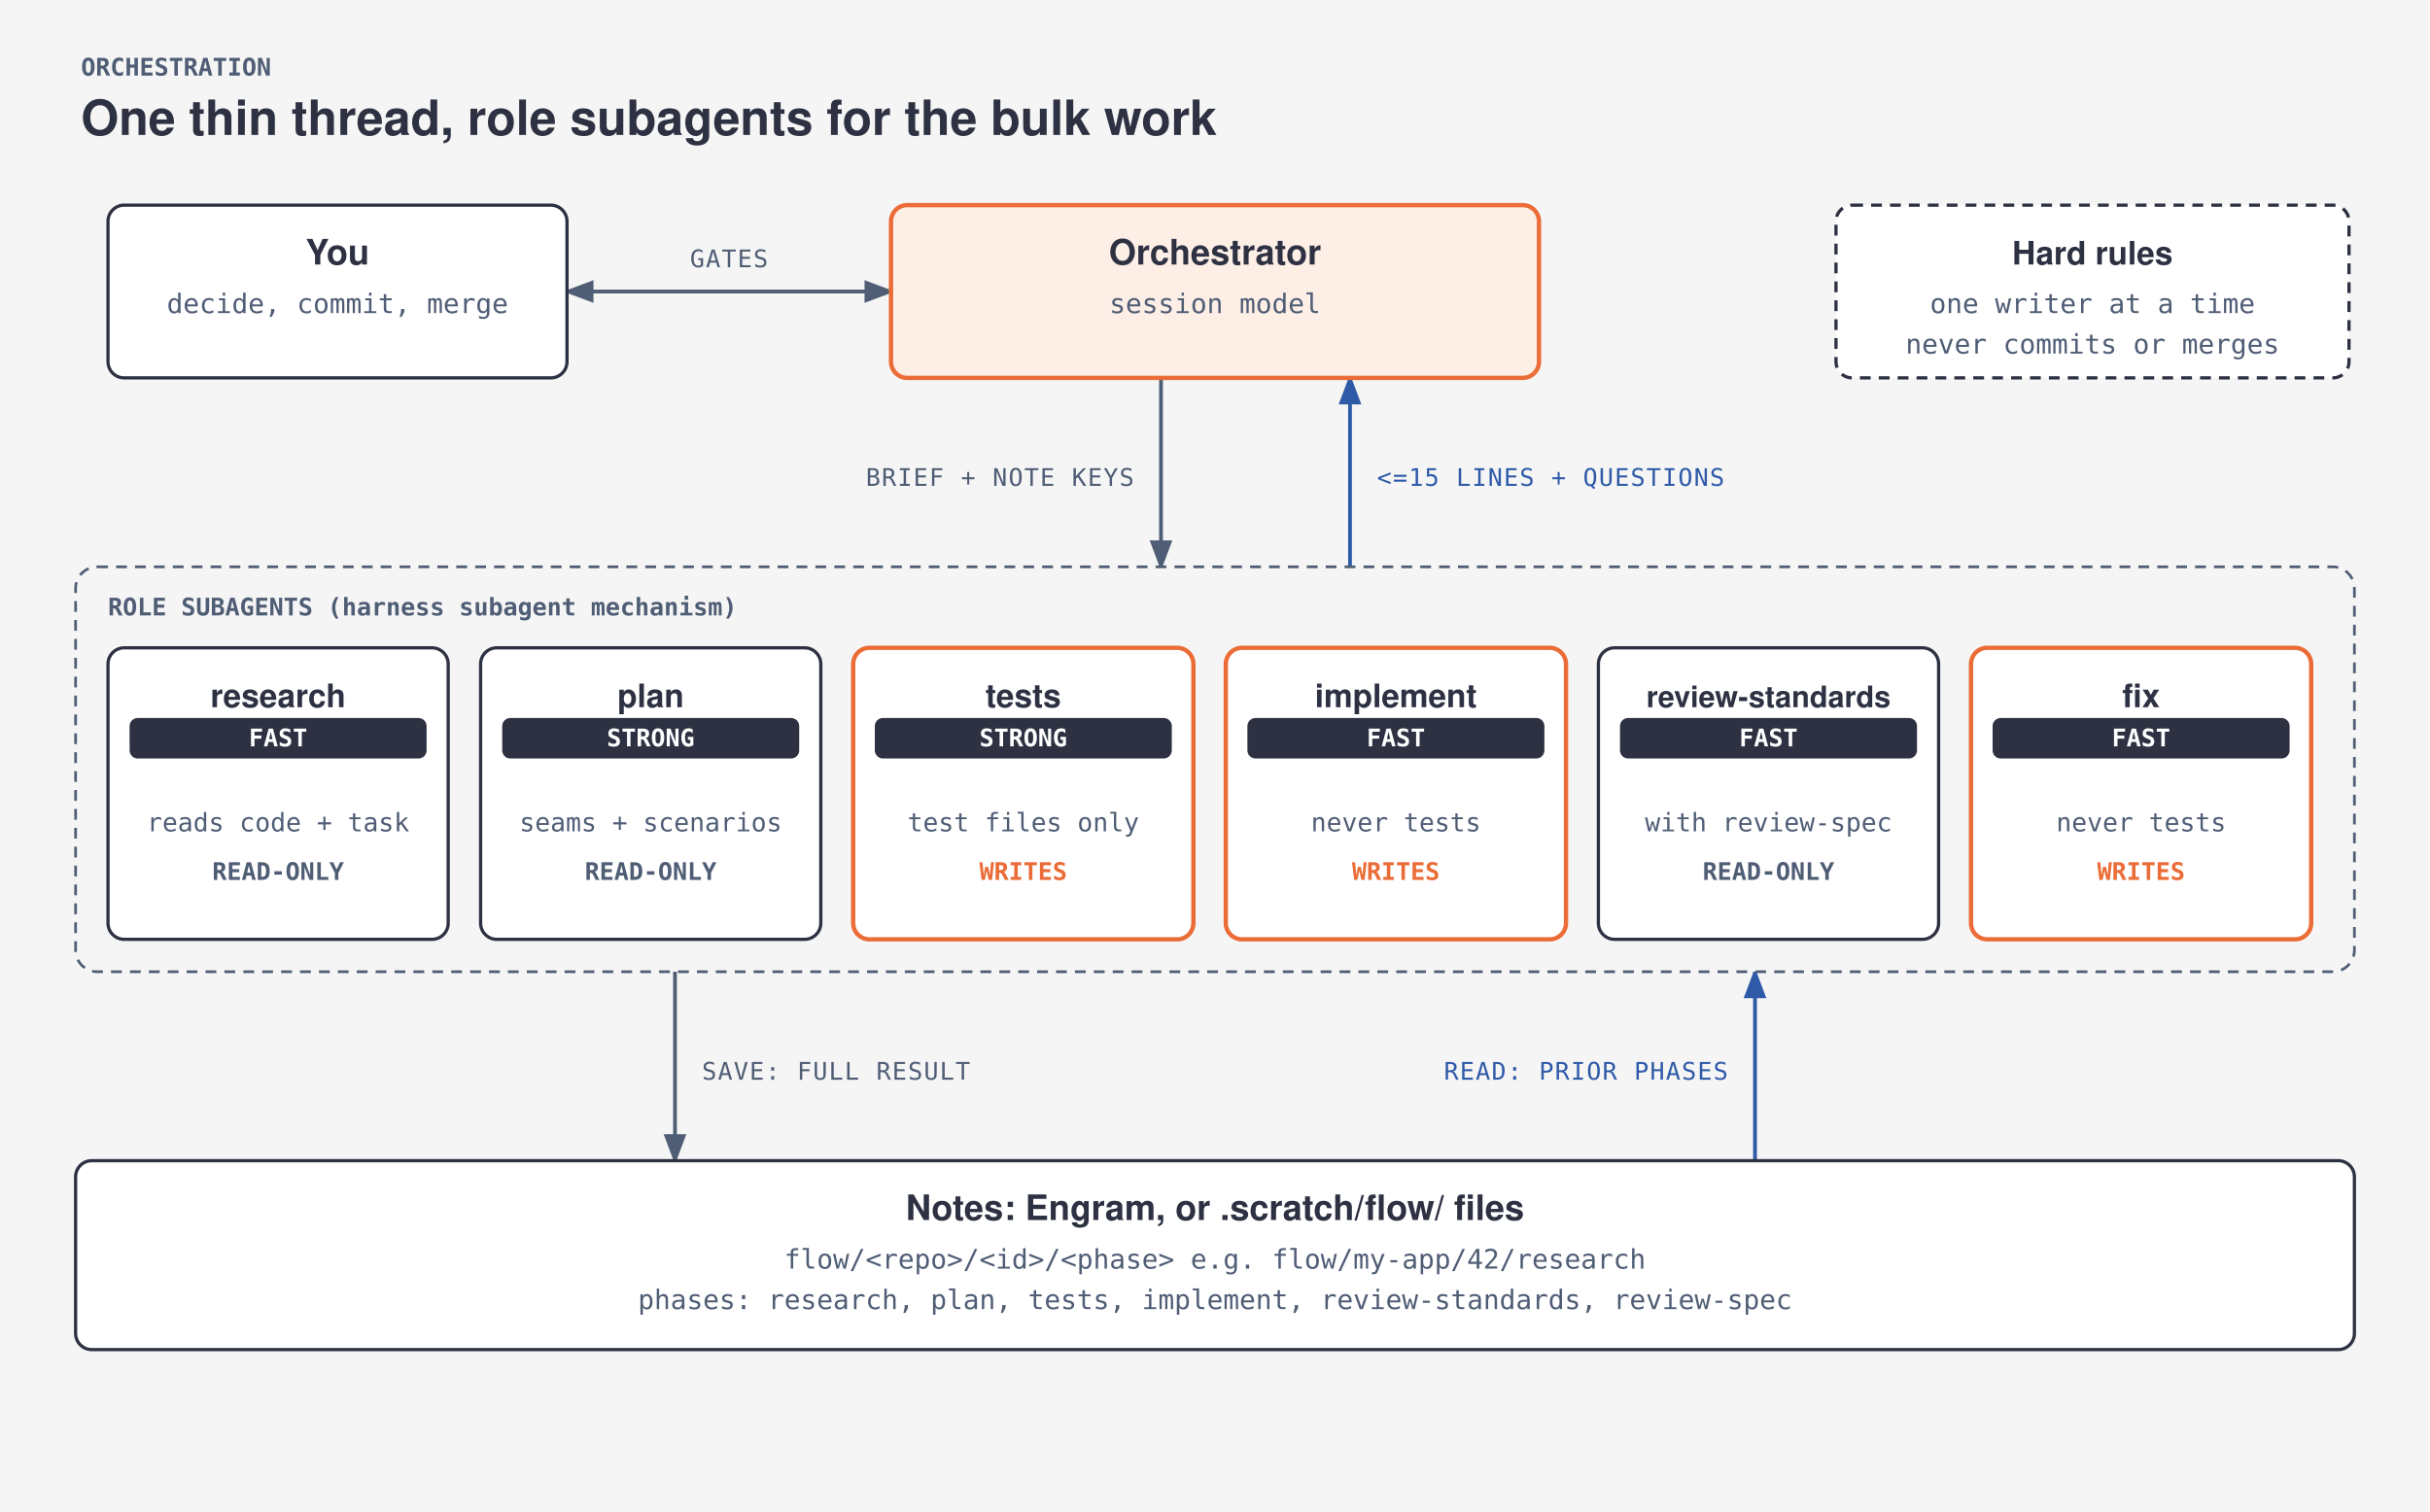
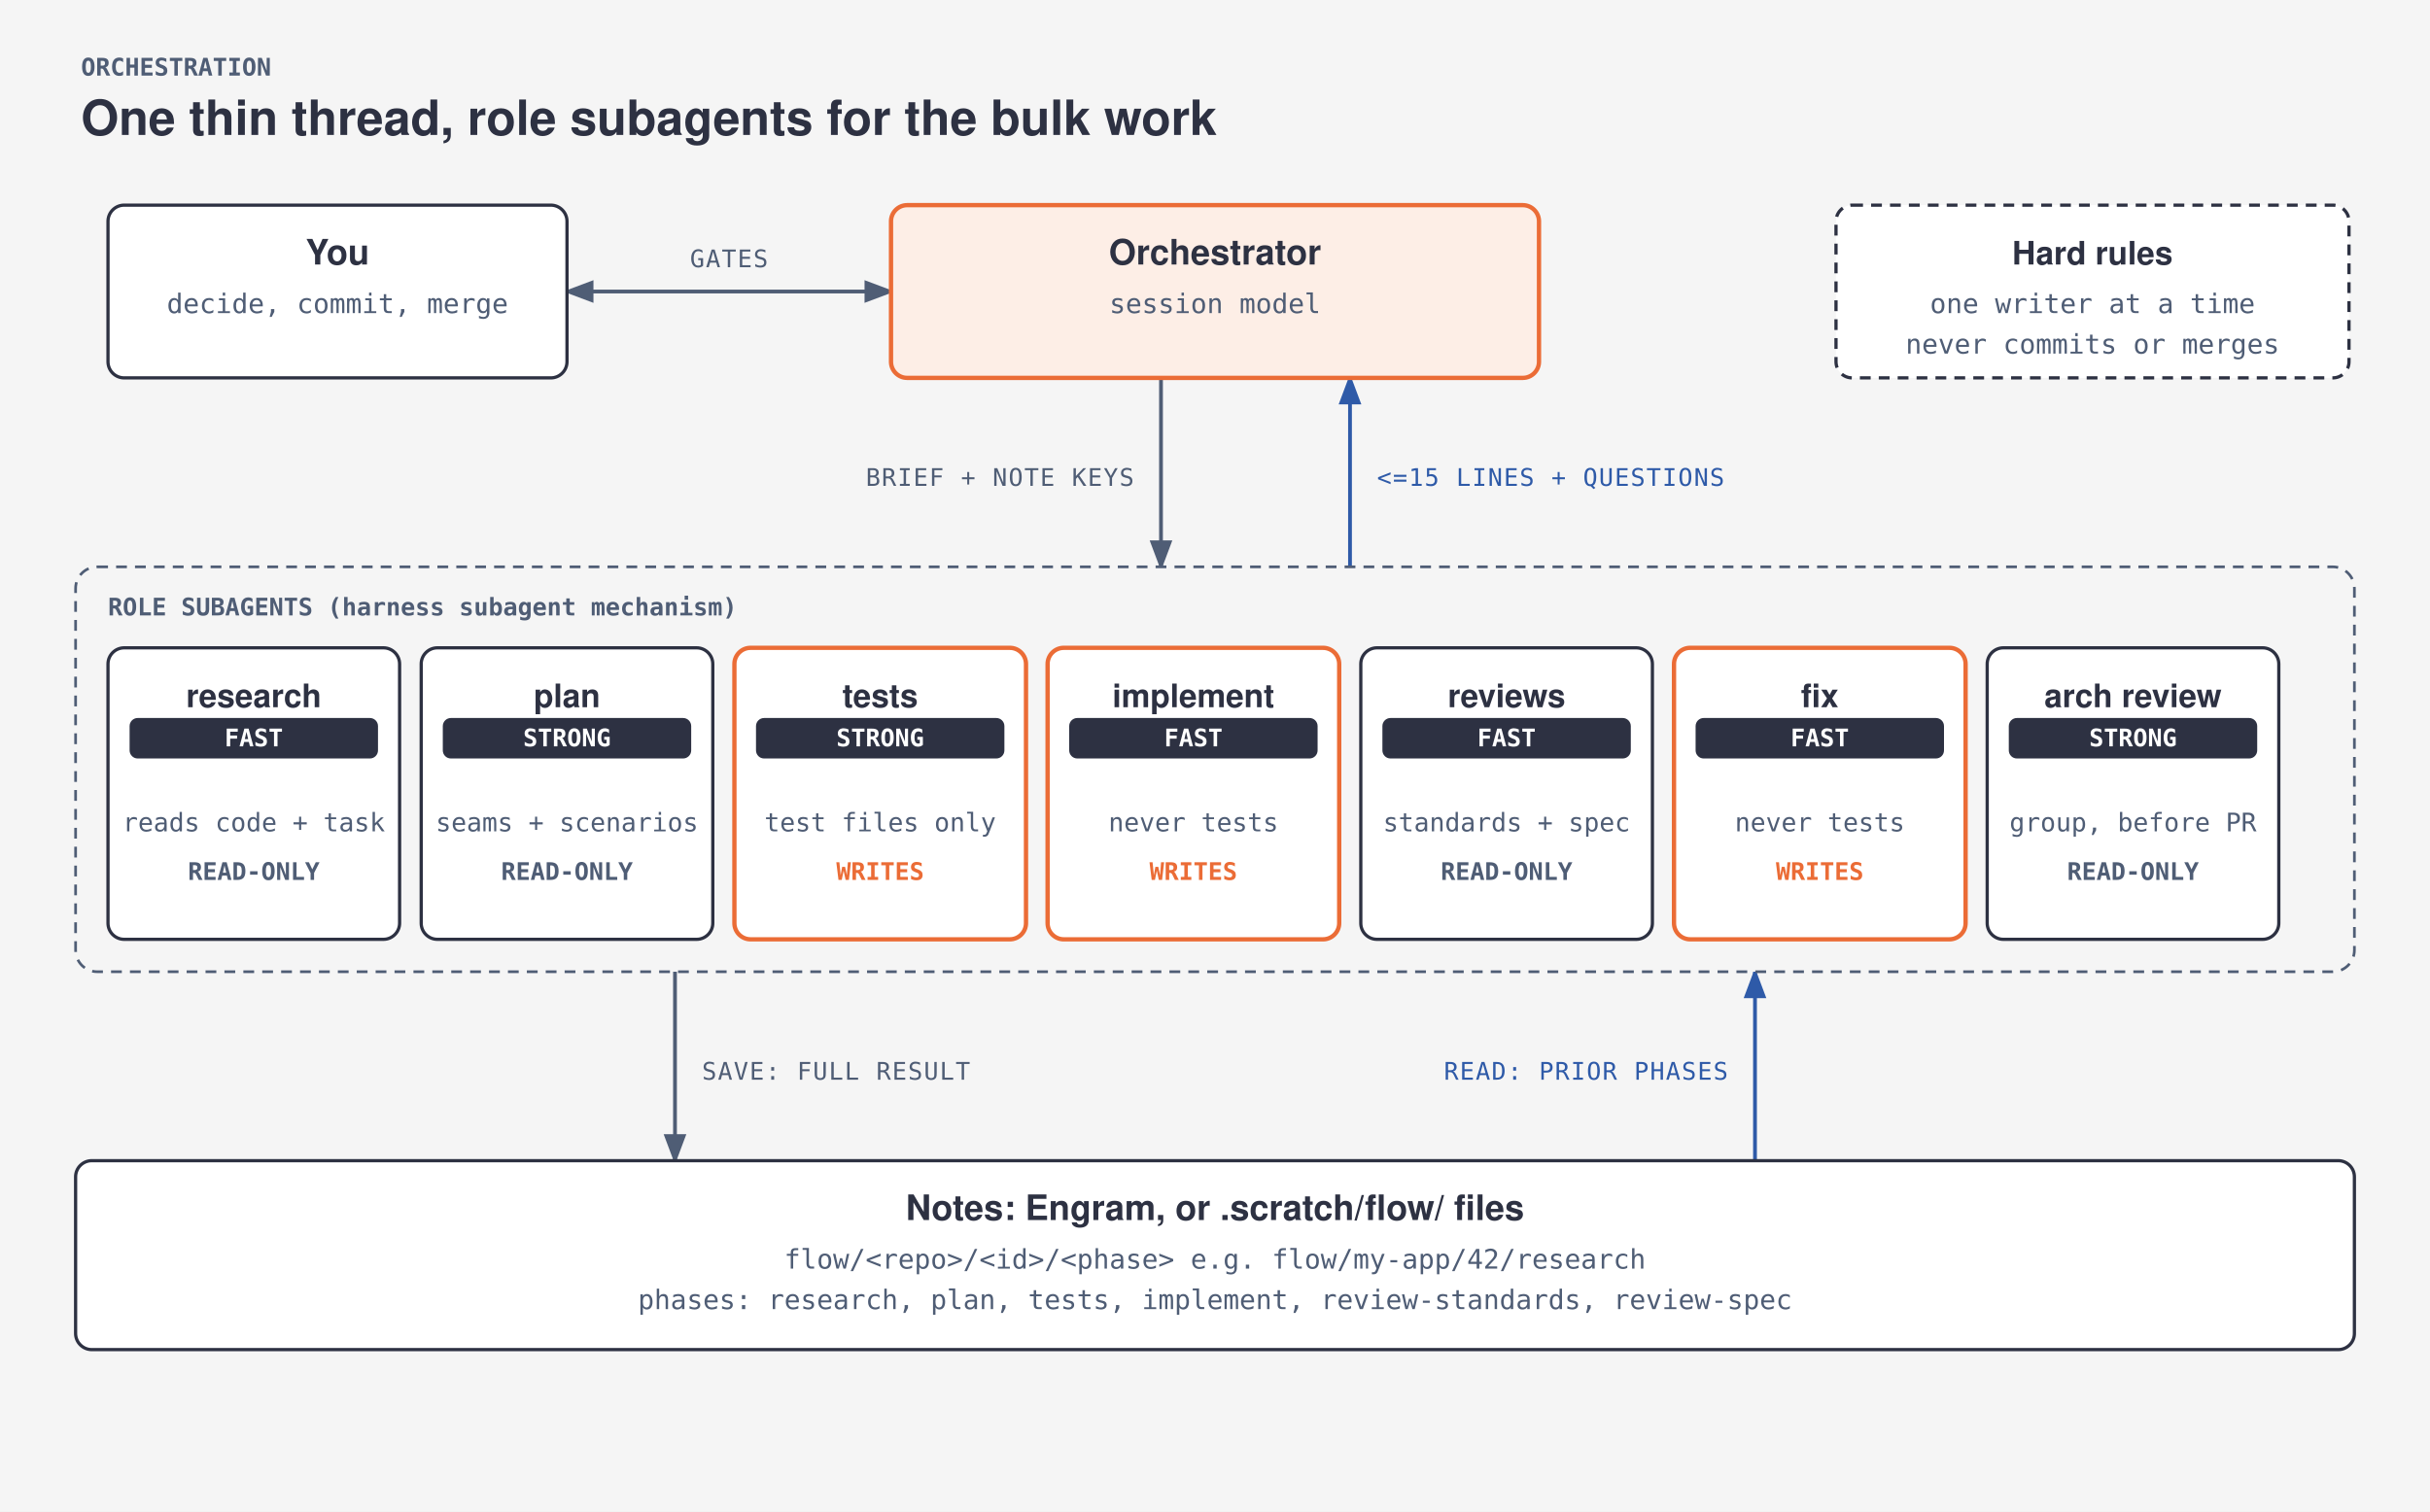
<svg xmlns="http://www.w3.org/2000/svg" viewBox="0 0 900 560" width="900" height="560" role="img" aria-labelledby="orchestrator-title orchestrator-desc">
  <defs>
    <marker id="orchestrator-a" markerWidth="8" markerHeight="6" refX="7" refY="3" orient="auto">
      <polygon points="0 0,8 3,0 6" fill="#4f5d75" />
    </marker>
    <marker id="orchestrator-as" markerWidth="8" markerHeight="6" refX="7" refY="3" orient="auto-start-reverse">
      <polygon points="0 0,8 3,0 6" fill="#4f5d75" />
    </marker>
    <marker id="orchestrator-l" markerWidth="8" markerHeight="6" refX="7" refY="3" orient="auto">
      <polygon points="0 0,8 3,0 6" fill="#2e5aa8" />
    </marker>
    <marker id="orchestrator-c" markerWidth="8" markerHeight="6" refX="7" refY="3" orient="auto">
      <polygon points="0 0,8 3,0 6" fill="#eb6c36" />
    </marker>
  </defs>
  <rect width="100%" height="100%" fill="#f5f5f5" />
  <path d="M210,108 L330,108" fill="none" stroke="#4f5d75" stroke-width="1.4" marker-end="url(#orchestrator-a)" marker-start="url(#orchestrator-as)" />
  <rect x="250.5" y="90" width="39.0" height="13" rx="2" fill="#f5f5f5" />
  <text x="270" y="99" fill="#4f5d75" font-size="9" font-family="ui-monospace,'SF Mono',Menlo,Consolas,monospace" text-anchor="middle" letter-spacing="0.05em">GATES</text>
  <path d="M430,140 L430,210" fill="none" stroke="#4f5d75" stroke-width="1.4" marker-end="url(#orchestrator-a)" />
  <rect x="310.6" y="171" width="113.4" height="13" rx="2" fill="#f5f5f5" />
  <text x="420" y="180" fill="#4f5d75" font-size="9" font-family="ui-monospace,'SF Mono',Menlo,Consolas,monospace" text-anchor="end" letter-spacing="0.05em">BRIEF + NOTE KEYS</text>
  <path d="M500,210 L500,140" fill="none" stroke="#2e5aa8" stroke-width="1.4" marker-end="url(#orchestrator-l)" />
  <rect x="506.0" y="171" width="144.4" height="13" rx="2" fill="#f5f5f5" />
  <text x="510" y="180" fill="#2e5aa8" font-size="9" font-family="ui-monospace,'SF Mono',Menlo,Consolas,monospace" text-anchor="start" letter-spacing="0.05em">&lt;=15 LINES + QUESTIONS</text>
  <path d="M250,360 L250,430" fill="none" stroke="#4f5d75" stroke-width="1.4" marker-end="url(#orchestrator-a)" />
  <rect x="256.0" y="391" width="113.4" height="13" rx="2" fill="#f5f5f5" />
  <text x="260" y="400" fill="#4f5d75" font-size="9" font-family="ui-monospace,'SF Mono',Menlo,Consolas,monospace" text-anchor="start" letter-spacing="0.05em">SAVE: FULL RESULT</text>
  <path d="M650,430 L650,360" fill="none" stroke="#2e5aa8" stroke-width="1.4" marker-end="url(#orchestrator-l)" />
  <rect x="524.4" y="391" width="119.6" height="13" rx="2" fill="#f5f5f5" />
  <text x="640" y="400" fill="#2e5aa8" font-size="9" font-family="ui-monospace,'SF Mono',Menlo,Consolas,monospace" text-anchor="end" letter-spacing="0.05em">READ: PRIOR PHASES</text>
  <text x="30" y="28" fill="#4f5d75" font-size="9" font-weight="600" font-family="ui-monospace,'SF Mono',Menlo,Consolas,monospace" text-anchor="start">ORCHESTRATION</text>
  <text x="30" y="50" fill="#2d3142" font-size="18" font-weight="700" font-family="-apple-system,'Segoe UI',Helvetica,Arial,sans-serif" text-anchor="start">One thin thread, role subagents for the bulk work</text>
  <rect x="40" y="76" width="170" height="64" rx="6" fill="#f5f5f5" />
  <rect x="40" y="76" width="170" height="64" rx="6" fill="#fff" stroke="#2d3142" stroke-width="1.2" />
  <text x="125.0" y="98" fill="#2d3142" font-size="13" font-weight="700" font-family="-apple-system,'Segoe UI',Helvetica,Arial,sans-serif" text-anchor="middle">You</text>
  <text x="125.0" y="116" fill="#4f5d75" font-size="10" font-weight="400" font-family="ui-monospace,'SF Mono',Menlo,Consolas,monospace" text-anchor="middle">decide, commit, merge</text>
  <rect x="330" y="76" width="240" height="64" rx="6" fill="#f5f5f5" />
  <rect x="330" y="76" width="240" height="64" rx="6" fill="#fdeee6" stroke="#eb6c36" stroke-width="1.6" />
  <text x="450.0" y="98" fill="#2d3142" font-size="13" font-weight="700" font-family="-apple-system,'Segoe UI',Helvetica,Arial,sans-serif" text-anchor="middle">Orchestrator</text>
  <text x="450.0" y="116" fill="#4f5d75" font-size="10" font-weight="400" font-family="ui-monospace,'SF Mono',Menlo,Consolas,monospace" text-anchor="middle">session model</text>
  <rect x="680" y="76" width="190" height="64" rx="6" fill="#f5f5f5" />
  <rect x="680" y="76" width="190" height="64" rx="6" fill="#fff" stroke="#2d3142" stroke-width="1.2" stroke-dasharray="4,3" />
  <text x="775.0" y="98" fill="#2d3142" font-size="12" font-weight="700" font-family="-apple-system,'Segoe UI',Helvetica,Arial,sans-serif" text-anchor="middle">Hard rules</text>
  <text x="775.0" y="116" fill="#4f5d75" font-size="10" font-weight="400" font-family="ui-monospace,'SF Mono',Menlo,Consolas,monospace" text-anchor="middle">one writer at a time</text>
  <text x="775.0" y="131" fill="#4f5d75" font-size="10" font-weight="400" font-family="ui-monospace,'SF Mono',Menlo,Consolas,monospace" text-anchor="middle">never commits or merges</text>
  <rect x="28" y="210" width="844" height="150" rx="8" fill="#f5f5f5" />
  <rect x="28" y="210" width="844" height="150" rx="8" fill="none" stroke="#4f5d75" stroke-width="1" stroke-dasharray="4,3" />
  <text x="40" y="228" fill="#4f5d75" font-size="9" font-weight="600" font-family="ui-monospace,'SF Mono',Menlo,Consolas,monospace" text-anchor="start">ROLE SUBAGENTS  (harness subagent mechanism)</text>
-   <rect x="40" y="240" width="126" height="108" rx="6" fill="#f5f5f5" />
-   <rect x="40" y="240" width="126" height="108" rx="6" fill="#fff" stroke="#2d3142" stroke-width="1.2" />
-   <text x="103.0" y="262" fill="#2d3142" font-size="12" font-weight="700" font-family="-apple-system,'Segoe UI',Helvetica,Arial,sans-serif" text-anchor="middle">research</text>
-   <rect x="48" y="266" width="110" height="15" rx="3" fill="#2d3142" />
-   <text x="103.0" y="276.5" fill="#fff" font-size="9" font-weight="600" font-family="ui-monospace,'SF Mono',Menlo,Consolas,monospace" text-anchor="middle">FAST</text>
-   <text x="103.0" y="308" fill="#4f5d75" font-size="9.5" font-weight="400" font-family="ui-monospace,'SF Mono',Menlo,Consolas,monospace" text-anchor="middle">reads code + task</text>
-   <text x="103.0" y="326" fill="#4f5d75" font-size="9" font-weight="700" font-family="ui-monospace,'SF Mono',Menlo,Consolas,monospace" text-anchor="middle">READ-ONLY</text>
-   <rect x="178" y="240" width="126" height="108" rx="6" fill="#f5f5f5" />
-   <rect x="178" y="240" width="126" height="108" rx="6" fill="#fff" stroke="#2d3142" stroke-width="1.2" />
-   <text x="241.0" y="262" fill="#2d3142" font-size="12" font-weight="700" font-family="-apple-system,'Segoe UI',Helvetica,Arial,sans-serif" text-anchor="middle">plan</text>
-   <rect x="186" y="266" width="110" height="15" rx="3" fill="#2d3142" />
-   <text x="241.0" y="276.5" fill="#fff" font-size="9" font-weight="600" font-family="ui-monospace,'SF Mono',Menlo,Consolas,monospace" text-anchor="middle">STRONG</text>
-   <text x="241.0" y="308" fill="#4f5d75" font-size="9.5" font-weight="400" font-family="ui-monospace,'SF Mono',Menlo,Consolas,monospace" text-anchor="middle">seams + scenarios</text>
-   <text x="241.0" y="326" fill="#4f5d75" font-size="9" font-weight="700" font-family="ui-monospace,'SF Mono',Menlo,Consolas,monospace" text-anchor="middle">READ-ONLY</text>
-   <rect x="316" y="240" width="126" height="108" rx="6" fill="#f5f5f5" />
-   <rect x="316" y="240" width="126" height="108" rx="6" fill="#fff" stroke="#eb6c36" stroke-width="1.6" />
-   <text x="379.0" y="262" fill="#2d3142" font-size="12" font-weight="700" font-family="-apple-system,'Segoe UI',Helvetica,Arial,sans-serif" text-anchor="middle">tests</text>
-   <rect x="324" y="266" width="110" height="15" rx="3" fill="#2d3142" />
-   <text x="379.0" y="276.5" fill="#fff" font-size="9" font-weight="600" font-family="ui-monospace,'SF Mono',Menlo,Consolas,monospace" text-anchor="middle">STRONG</text>
-   <text x="379.0" y="308" fill="#4f5d75" font-size="9.5" font-weight="400" font-family="ui-monospace,'SF Mono',Menlo,Consolas,monospace" text-anchor="middle">test files only</text>
-   <text x="379.0" y="326" fill="#eb6c36" font-size="9" font-weight="700" font-family="ui-monospace,'SF Mono',Menlo,Consolas,monospace" text-anchor="middle">WRITES</text>
-   <rect x="454" y="240" width="126" height="108" rx="6" fill="#f5f5f5" />
-   <rect x="454" y="240" width="126" height="108" rx="6" fill="#fff" stroke="#eb6c36" stroke-width="1.6" />
-   <text x="517.0" y="262" fill="#2d3142" font-size="12" font-weight="700" font-family="-apple-system,'Segoe UI',Helvetica,Arial,sans-serif" text-anchor="middle">implement</text>
-   <rect x="462" y="266" width="110" height="15" rx="3" fill="#2d3142" />
-   <text x="517.0" y="276.5" fill="#fff" font-size="9" font-weight="600" font-family="ui-monospace,'SF Mono',Menlo,Consolas,monospace" text-anchor="middle">FAST</text>
-   <text x="517.0" y="308" fill="#4f5d75" font-size="9.5" font-weight="400" font-family="ui-monospace,'SF Mono',Menlo,Consolas,monospace" text-anchor="middle">never tests</text>
-   <text x="517.0" y="326" fill="#eb6c36" font-size="9" font-weight="700" font-family="ui-monospace,'SF Mono',Menlo,Consolas,monospace" text-anchor="middle">WRITES</text>
-   <rect x="592" y="240" width="126" height="108" rx="6" fill="#f5f5f5" />
-   <rect x="592" y="240" width="126" height="108" rx="6" fill="#fff" stroke="#2d3142" stroke-width="1.2" />
-   <text x="655.0" y="262" fill="#2d3142" font-size="11" font-weight="700" font-family="-apple-system,'Segoe UI',Helvetica,Arial,sans-serif" text-anchor="middle">review-standards</text>
-   <rect x="600" y="266" width="110" height="15" rx="3" fill="#2d3142" />
-   <text x="655.0" y="276.5" fill="#fff" font-size="9" font-weight="600" font-family="ui-monospace,'SF Mono',Menlo,Consolas,monospace" text-anchor="middle">FAST</text>
-   <text x="655.0" y="308" fill="#4f5d75" font-size="9.5" font-weight="400" font-family="ui-monospace,'SF Mono',Menlo,Consolas,monospace" text-anchor="middle">with review-spec</text>
-   <text x="655.0" y="326" fill="#4f5d75" font-size="9" font-weight="700" font-family="ui-monospace,'SF Mono',Menlo,Consolas,monospace" text-anchor="middle">READ-ONLY</text>
-   <rect x="730" y="240" width="126" height="108" rx="6" fill="#f5f5f5" />
-   <rect x="730" y="240" width="126" height="108" rx="6" fill="#fff" stroke="#eb6c36" stroke-width="1.6" />
-   <text x="793.0" y="262" fill="#2d3142" font-size="12" font-weight="700" font-family="-apple-system,'Segoe UI',Helvetica,Arial,sans-serif" text-anchor="middle">fix</text>
-   <rect x="738" y="266" width="110" height="15" rx="3" fill="#2d3142" />
-   <text x="793.0" y="276.5" fill="#fff" font-size="9" font-weight="600" font-family="ui-monospace,'SF Mono',Menlo,Consolas,monospace" text-anchor="middle">FAST</text>
-   <text x="793.0" y="308" fill="#4f5d75" font-size="9.5" font-weight="400" font-family="ui-monospace,'SF Mono',Menlo,Consolas,monospace" text-anchor="middle">never tests</text>
-   <text x="793.0" y="326" fill="#eb6c36" font-size="9" font-weight="700" font-family="ui-monospace,'SF Mono',Menlo,Consolas,monospace" text-anchor="middle">WRITES</text>
+   <rect x="40" y="240" width="108" height="108" rx="6" fill="#f5f5f5" />
+   <rect x="40" y="240" width="108" height="108" rx="6" fill="#fff" stroke="#2d3142" stroke-width="1.2" />
+   <text x="94.0" y="262" fill="#2d3142" font-size="12" font-weight="700" font-family="-apple-system,'Segoe UI',Helvetica,Arial,sans-serif" text-anchor="middle">research</text>
+   <rect x="48" y="266" width="92" height="15" rx="3" fill="#2d3142" />
+   <text x="94.0" y="276.5" fill="#fff" font-size="9" font-weight="600" font-family="ui-monospace,'SF Mono',Menlo,Consolas,monospace" text-anchor="middle">FAST</text>
+   <text x="94.0" y="308" fill="#4f5d75" font-size="9.5" font-weight="400" font-family="ui-monospace,'SF Mono',Menlo,Consolas,monospace" text-anchor="middle">reads code + task</text>
+   <text x="94.0" y="326" fill="#4f5d75" font-size="9" font-weight="700" font-family="ui-monospace,'SF Mono',Menlo,Consolas,monospace" text-anchor="middle">READ-ONLY</text>
+   <rect x="156" y="240" width="108" height="108" rx="6" fill="#f5f5f5" />
+   <rect x="156" y="240" width="108" height="108" rx="6" fill="#fff" stroke="#2d3142" stroke-width="1.2" />
+   <text x="210.0" y="262" fill="#2d3142" font-size="12" font-weight="700" font-family="-apple-system,'Segoe UI',Helvetica,Arial,sans-serif" text-anchor="middle">plan</text>
+   <rect x="164" y="266" width="92" height="15" rx="3" fill="#2d3142" />
+   <text x="210.0" y="276.5" fill="#fff" font-size="9" font-weight="600" font-family="ui-monospace,'SF Mono',Menlo,Consolas,monospace" text-anchor="middle">STRONG</text>
+   <text x="210.0" y="308" fill="#4f5d75" font-size="9.5" font-weight="400" font-family="ui-monospace,'SF Mono',Menlo,Consolas,monospace" text-anchor="middle">seams + scenarios</text>
+   <text x="210.0" y="326" fill="#4f5d75" font-size="9" font-weight="700" font-family="ui-monospace,'SF Mono',Menlo,Consolas,monospace" text-anchor="middle">READ-ONLY</text>
+   <rect x="272" y="240" width="108" height="108" rx="6" fill="#f5f5f5" />
+   <rect x="272" y="240" width="108" height="108" rx="6" fill="#fff" stroke="#eb6c36" stroke-width="1.6" />
+   <text x="326.0" y="262" fill="#2d3142" font-size="12" font-weight="700" font-family="-apple-system,'Segoe UI',Helvetica,Arial,sans-serif" text-anchor="middle">tests</text>
+   <rect x="280" y="266" width="92" height="15" rx="3" fill="#2d3142" />
+   <text x="326.0" y="276.5" fill="#fff" font-size="9" font-weight="600" font-family="ui-monospace,'SF Mono',Menlo,Consolas,monospace" text-anchor="middle">STRONG</text>
+   <text x="326.0" y="308" fill="#4f5d75" font-size="9.5" font-weight="400" font-family="ui-monospace,'SF Mono',Menlo,Consolas,monospace" text-anchor="middle">test files only</text>
+   <text x="326.0" y="326" fill="#eb6c36" font-size="9" font-weight="700" font-family="ui-monospace,'SF Mono',Menlo,Consolas,monospace" text-anchor="middle">WRITES</text>
+   <rect x="388" y="240" width="108" height="108" rx="6" fill="#f5f5f5" />
+   <rect x="388" y="240" width="108" height="108" rx="6" fill="#fff" stroke="#eb6c36" stroke-width="1.6" />
+   <text x="442.0" y="262" fill="#2d3142" font-size="12" font-weight="700" font-family="-apple-system,'Segoe UI',Helvetica,Arial,sans-serif" text-anchor="middle">implement</text>
+   <rect x="396" y="266" width="92" height="15" rx="3" fill="#2d3142" />
+   <text x="442.0" y="276.5" fill="#fff" font-size="9" font-weight="600" font-family="ui-monospace,'SF Mono',Menlo,Consolas,monospace" text-anchor="middle">FAST</text>
+   <text x="442.0" y="308" fill="#4f5d75" font-size="9.5" font-weight="400" font-family="ui-monospace,'SF Mono',Menlo,Consolas,monospace" text-anchor="middle">never tests</text>
+   <text x="442.0" y="326" fill="#eb6c36" font-size="9" font-weight="700" font-family="ui-monospace,'SF Mono',Menlo,Consolas,monospace" text-anchor="middle">WRITES</text>
+   <rect x="504" y="240" width="108" height="108" rx="6" fill="#f5f5f5" />
+   <rect x="504" y="240" width="108" height="108" rx="6" fill="#fff" stroke="#2d3142" stroke-width="1.2" />
+   <text x="558.0" y="262" fill="#2d3142" font-size="12" font-weight="700" font-family="-apple-system,'Segoe UI',Helvetica,Arial,sans-serif" text-anchor="middle">reviews</text>
+   <rect x="512" y="266" width="92" height="15" rx="3" fill="#2d3142" />
+   <text x="558.0" y="276.5" fill="#fff" font-size="9" font-weight="600" font-family="ui-monospace,'SF Mono',Menlo,Consolas,monospace" text-anchor="middle">FAST</text>
+   <text x="558.0" y="308" fill="#4f5d75" font-size="9.5" font-weight="400" font-family="ui-monospace,'SF Mono',Menlo,Consolas,monospace" text-anchor="middle">standards + spec</text>
+   <text x="558.0" y="326" fill="#4f5d75" font-size="9" font-weight="700" font-family="ui-monospace,'SF Mono',Menlo,Consolas,monospace" text-anchor="middle">READ-ONLY</text>
+   <rect x="620" y="240" width="108" height="108" rx="6" fill="#f5f5f5" />
+   <rect x="620" y="240" width="108" height="108" rx="6" fill="#fff" stroke="#eb6c36" stroke-width="1.6" />
+   <text x="674.0" y="262" fill="#2d3142" font-size="12" font-weight="700" font-family="-apple-system,'Segoe UI',Helvetica,Arial,sans-serif" text-anchor="middle">fix</text>
+   <rect x="628" y="266" width="92" height="15" rx="3" fill="#2d3142" />
+   <text x="674.0" y="276.5" fill="#fff" font-size="9" font-weight="600" font-family="ui-monospace,'SF Mono',Menlo,Consolas,monospace" text-anchor="middle">FAST</text>
+   <text x="674.0" y="308" fill="#4f5d75" font-size="9.5" font-weight="400" font-family="ui-monospace,'SF Mono',Menlo,Consolas,monospace" text-anchor="middle">never tests</text>
+   <text x="674.0" y="326" fill="#eb6c36" font-size="9" font-weight="700" font-family="ui-monospace,'SF Mono',Menlo,Consolas,monospace" text-anchor="middle">WRITES</text>
+   <rect x="736" y="240" width="108" height="108" rx="6" fill="#f5f5f5" />
+   <rect x="736" y="240" width="108" height="108" rx="6" fill="#fff" stroke="#2d3142" stroke-width="1.2" />
+   <text x="790.0" y="262" fill="#2d3142" font-size="12" font-weight="700" font-family="-apple-system,'Segoe UI',Helvetica,Arial,sans-serif" text-anchor="middle">arch review</text>
+   <rect x="744" y="266" width="92" height="15" rx="3" fill="#2d3142" />
+   <text x="790.0" y="276.5" fill="#fff" font-size="9" font-weight="600" font-family="ui-monospace,'SF Mono',Menlo,Consolas,monospace" text-anchor="middle">STRONG</text>
+   <text x="790.0" y="308" fill="#4f5d75" font-size="9.5" font-weight="400" font-family="ui-monospace,'SF Mono',Menlo,Consolas,monospace" text-anchor="middle">group, before PR</text>
+   <text x="790.0" y="326" fill="#4f5d75" font-size="9" font-weight="700" font-family="ui-monospace,'SF Mono',Menlo,Consolas,monospace" text-anchor="middle">READ-ONLY</text>
  <rect x="28" y="430" width="844" height="70" rx="6" fill="#f5f5f5" />
  <rect x="28" y="430" width="844" height="70" rx="6" fill="#fff" stroke="#2d3142" stroke-width="1.2" />
  <text x="450.0" y="452" fill="#2d3142" font-size="13" font-weight="700" font-family="-apple-system,'Segoe UI',Helvetica,Arial,sans-serif" text-anchor="middle">Notes: Engram, or .scratch/flow/ files</text>
  <text x="450.0" y="470" fill="#4f5d75" font-size="10" font-weight="400" font-family="ui-monospace,'SF Mono',Menlo,Consolas,monospace" text-anchor="middle">flow/&lt;repo&gt;/&lt;id&gt;/&lt;phase&gt;   e.g. flow/my-app/42/research</text>
  <text x="450.0" y="485" fill="#4f5d75" font-size="10" font-weight="400" font-family="ui-monospace,'SF Mono',Menlo,Consolas,monospace" text-anchor="middle">phases: research, plan, tests, implement, review-standards, review-spec</text>
</svg>
